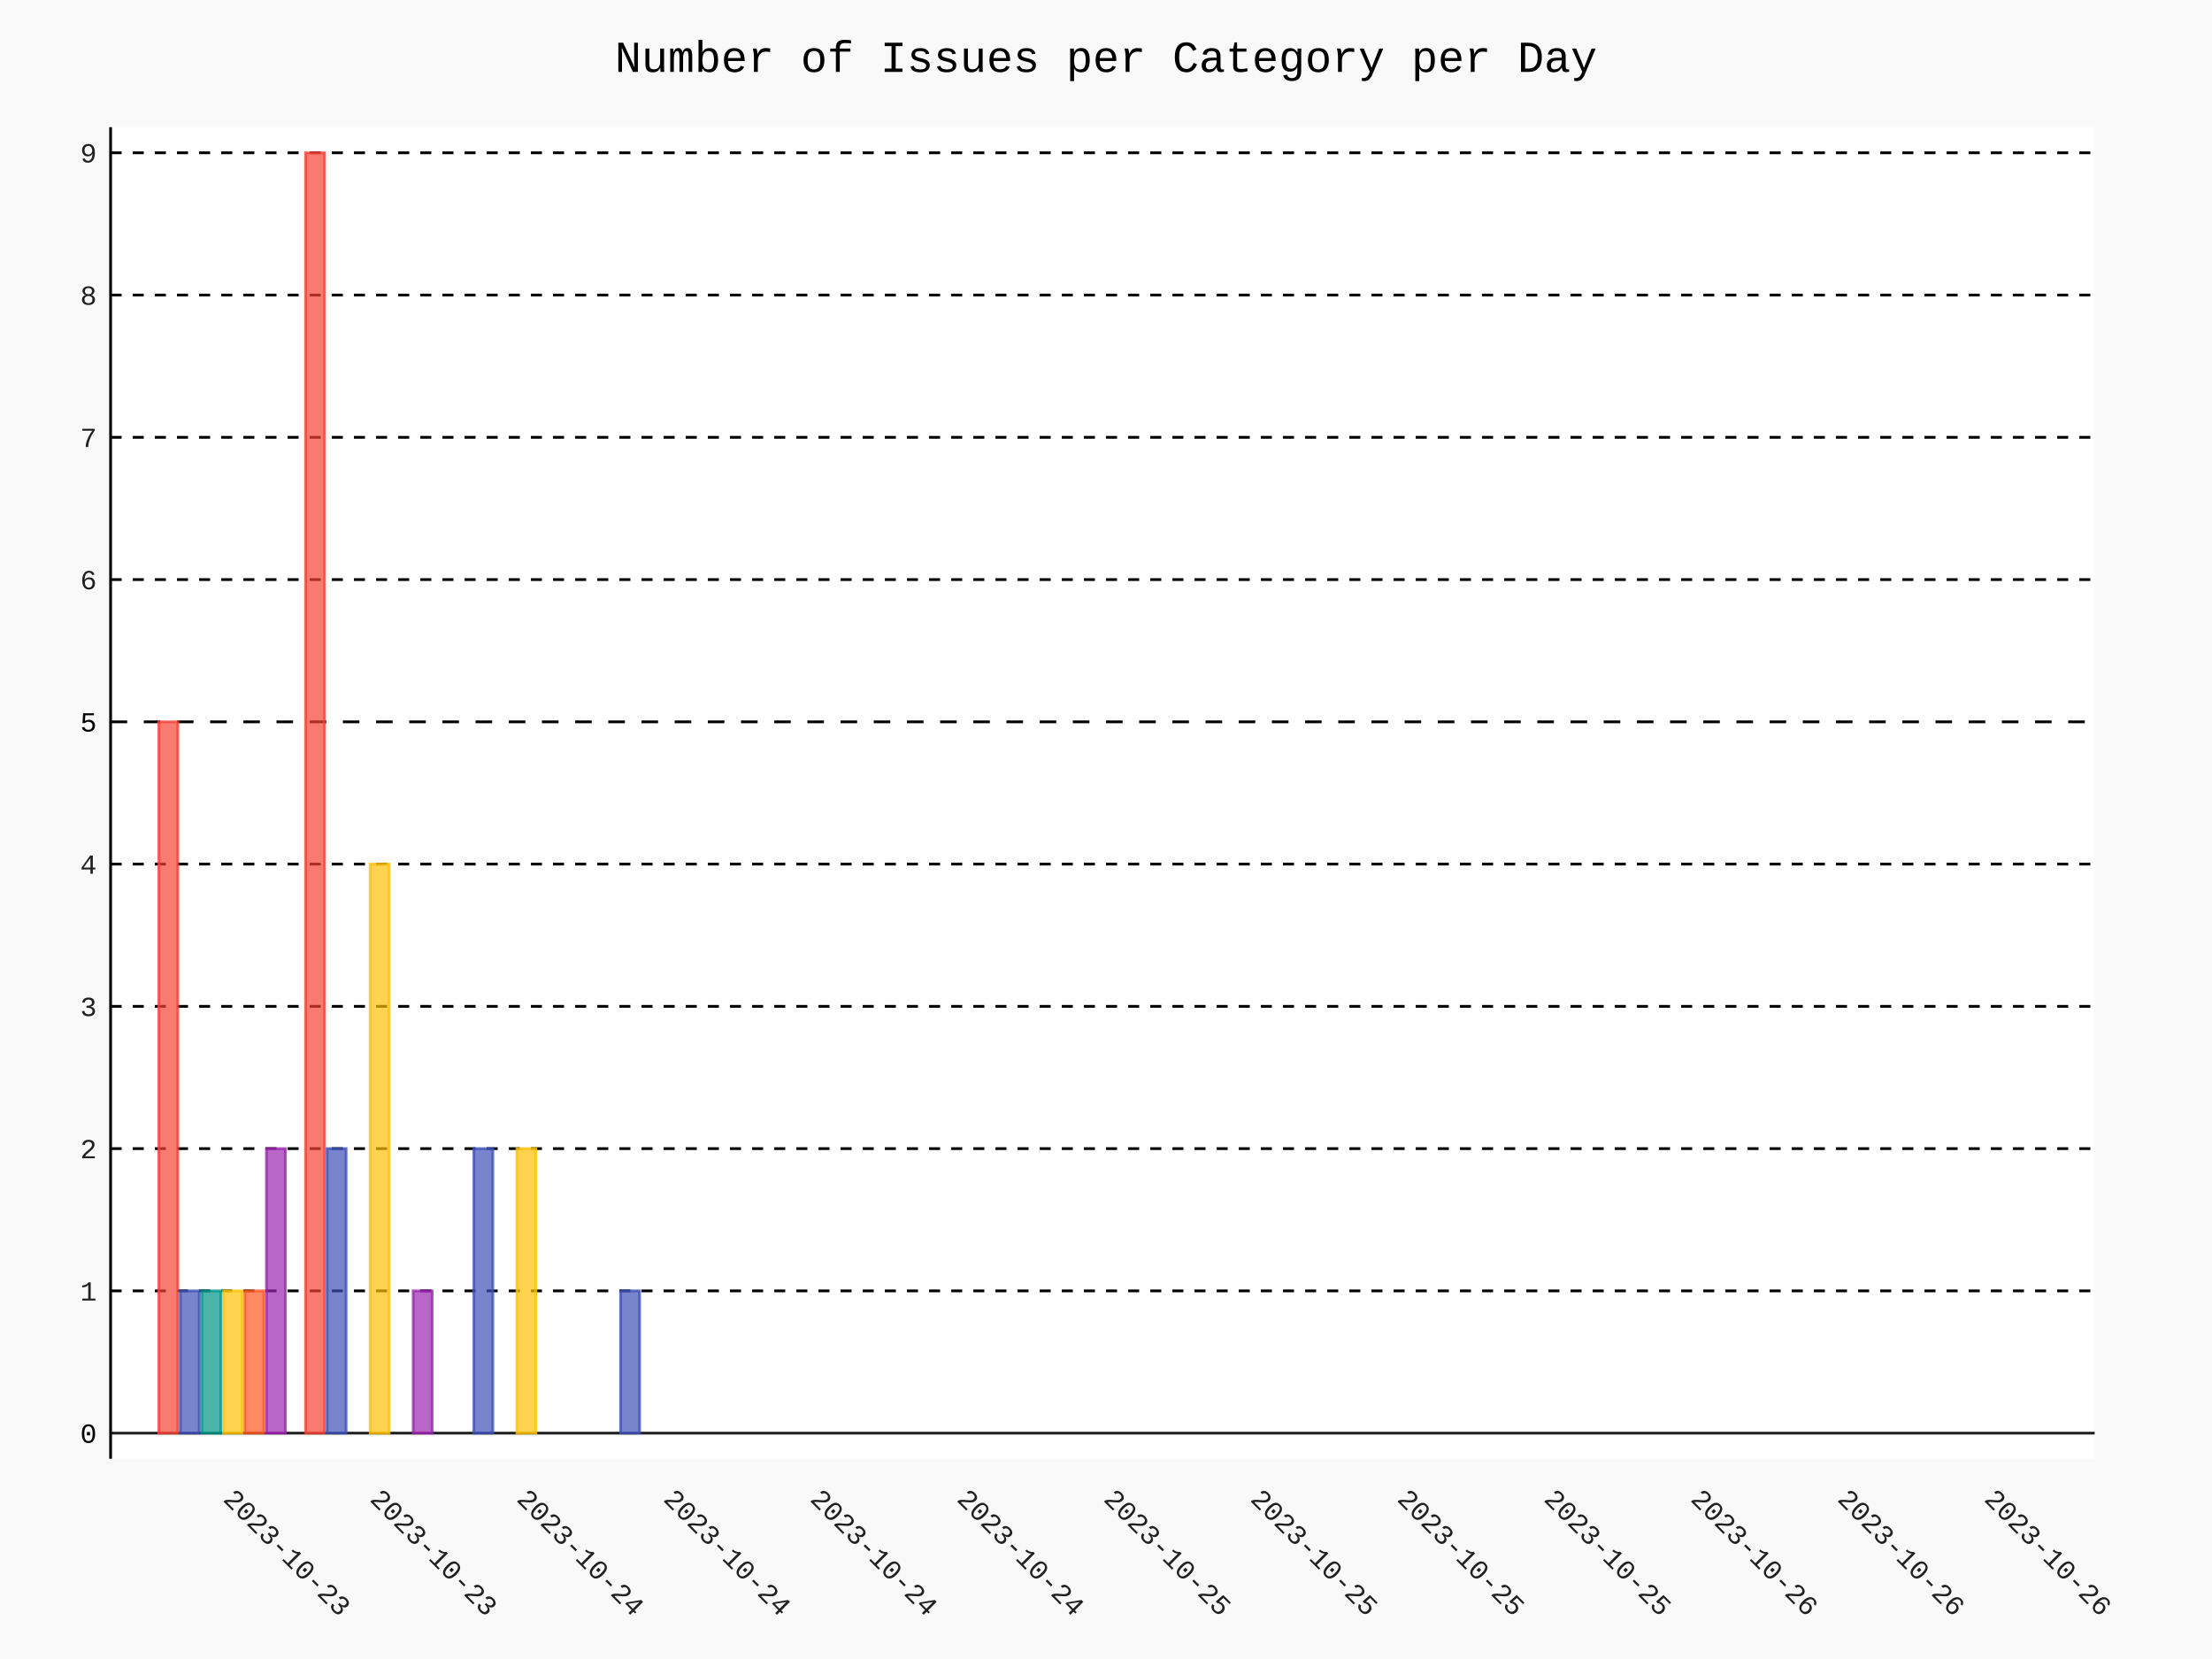
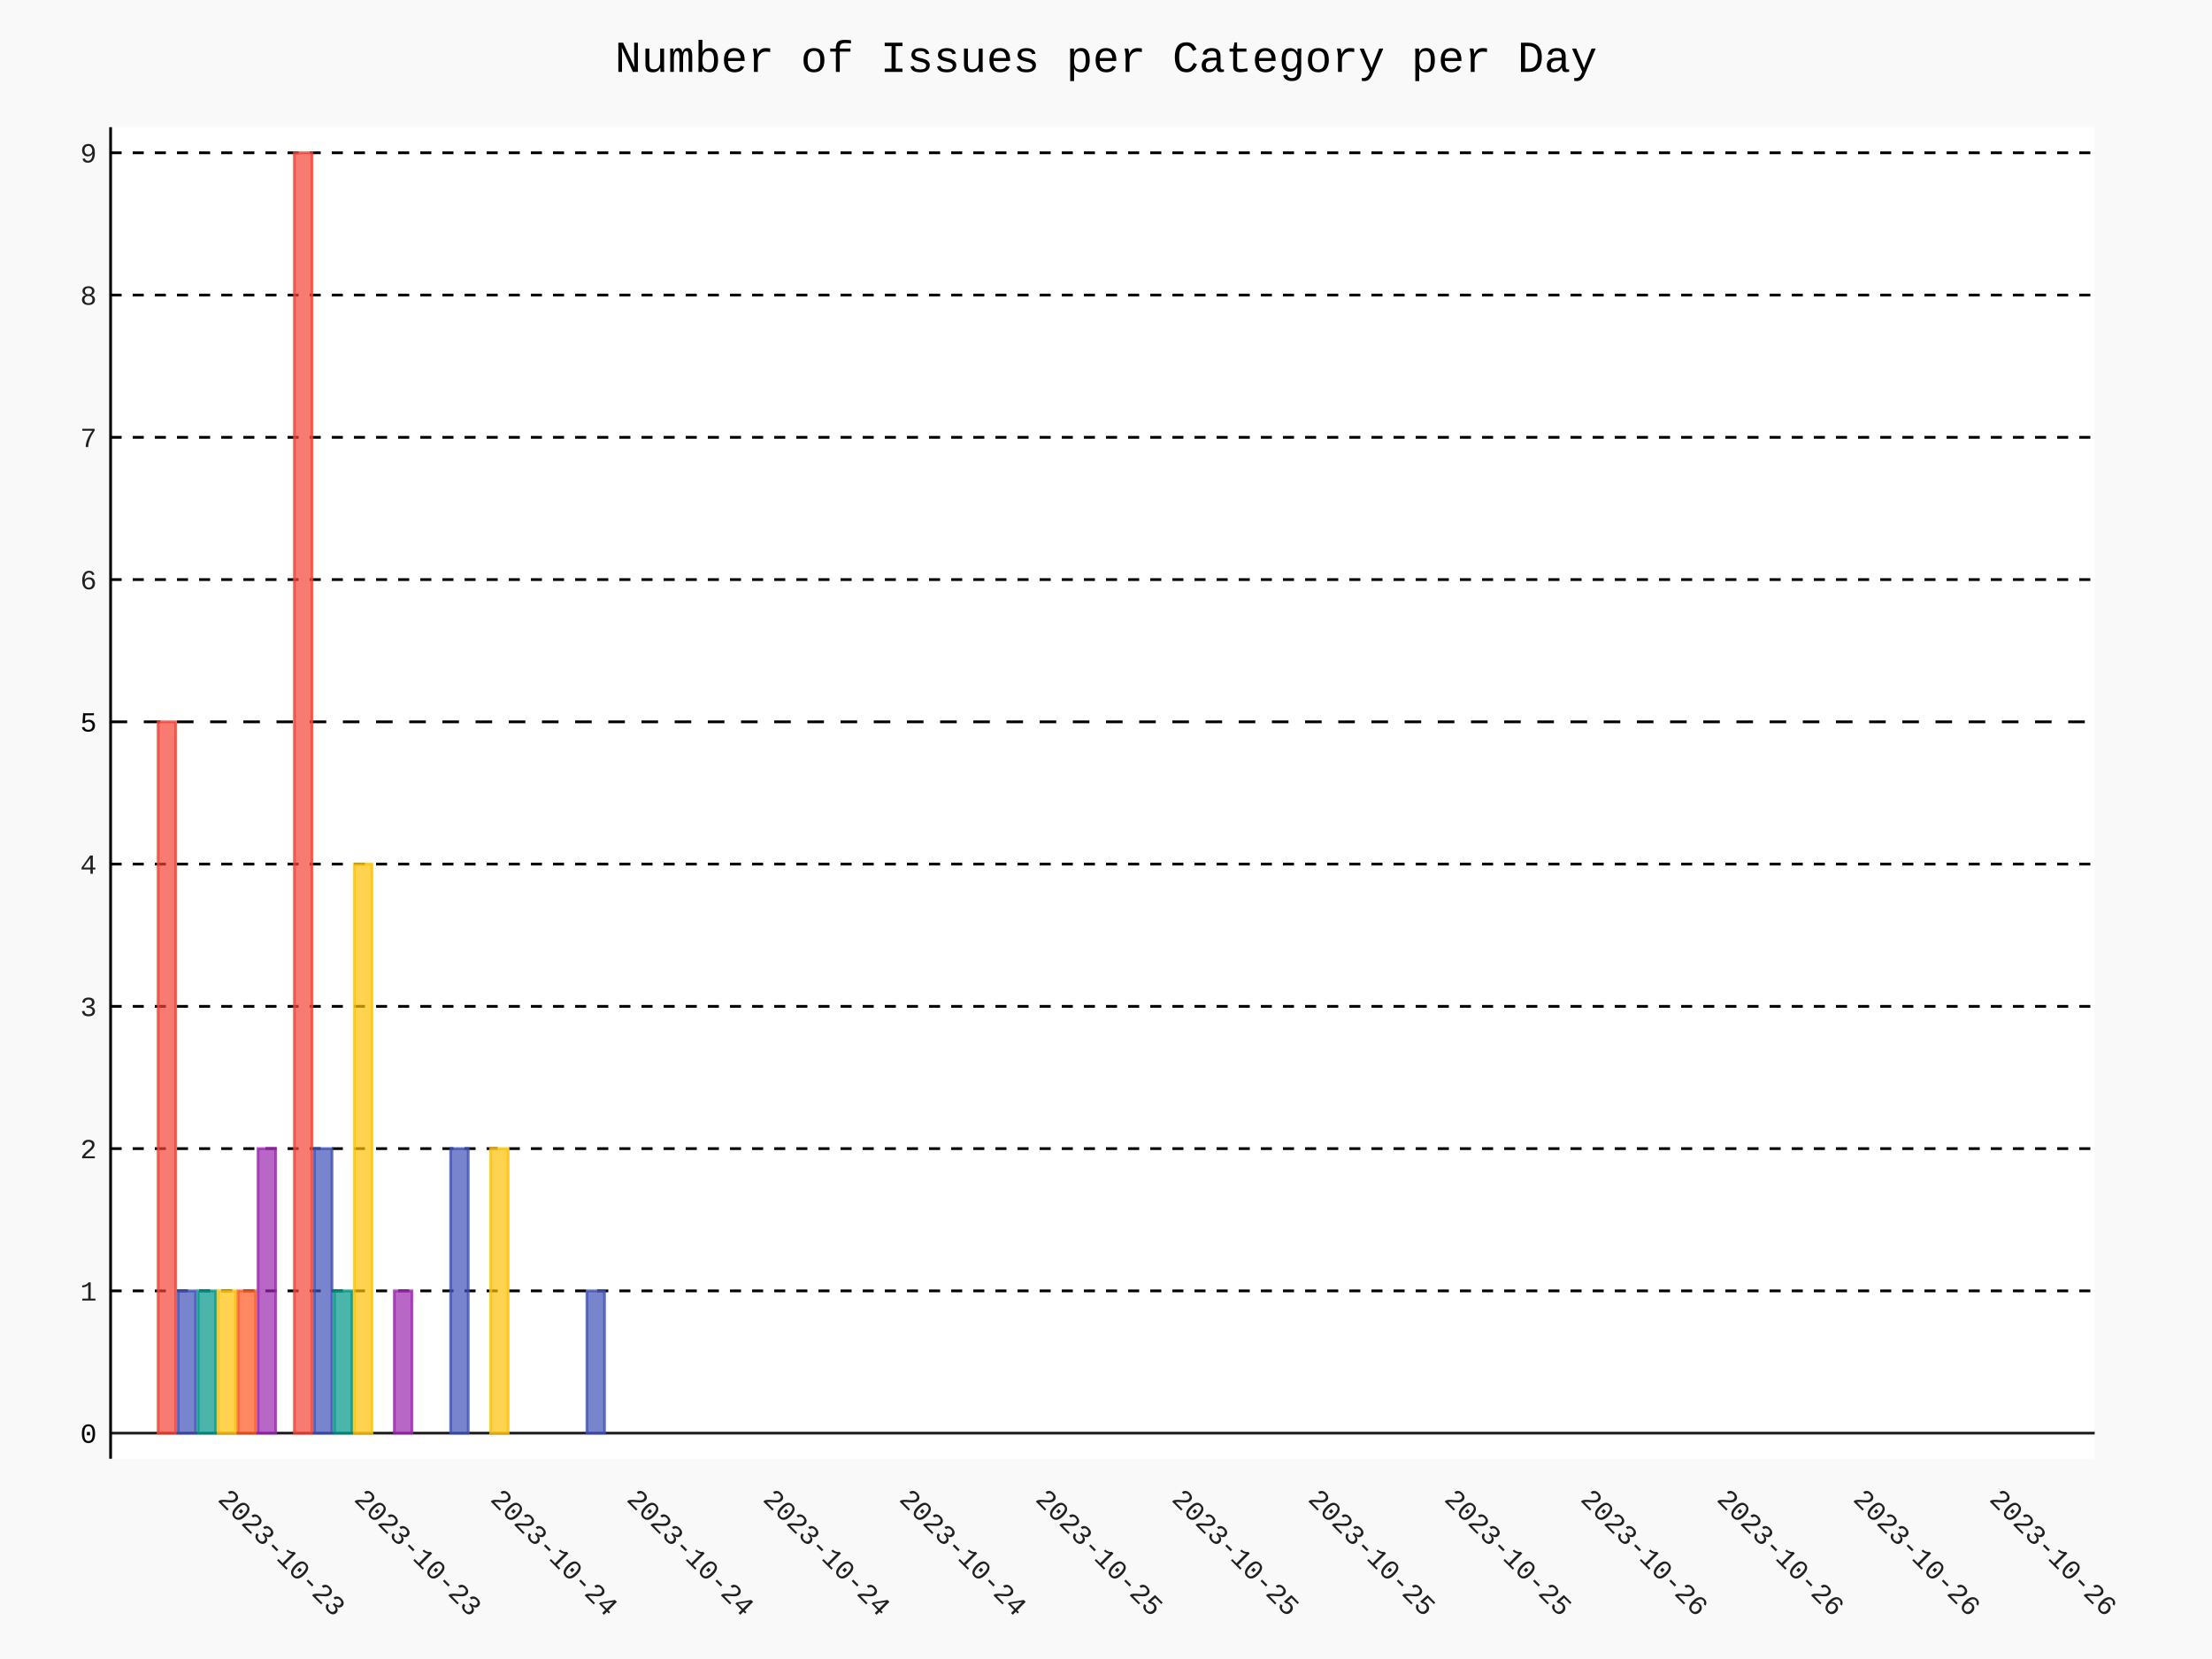
- <svg xmlns="http://www.w3.org/2000/svg" id="chart-42fa4535-0aea-44e1-b81a-7b0c153654ec" class="pygal-chart" viewBox="0 0 800 600">
+ <svg xmlns="http://www.w3.org/2000/svg" id="chart-9baf3687-77c7-41a6-8c43-51e8e1252d23" class="pygal-chart" viewBox="0 0 800 600">
  <defs>
-     <style type="text/css">#chart-42fa4535-0aea-44e1-b81a-7b0c153654ec{-webkit-user-select:none;-webkit-font-smoothing:antialiased;font-family:Consolas,"Liberation Mono",Menlo,Courier,monospace}#chart-42fa4535-0aea-44e1-b81a-7b0c153654ec .title{font-family:Consolas,"Liberation Mono",Menlo,Courier,monospace;font-size:16px}#chart-42fa4535-0aea-44e1-b81a-7b0c153654ec .legends .legend text{font-family:Consolas,"Liberation Mono",Menlo,Courier,monospace;font-size:14px}#chart-42fa4535-0aea-44e1-b81a-7b0c153654ec .axis text{font-family:Consolas,"Liberation Mono",Menlo,Courier,monospace;font-size:10px}#chart-42fa4535-0aea-44e1-b81a-7b0c153654ec .axis text.major{font-family:Consolas,"Liberation Mono",Menlo,Courier,monospace;font-size:10px}#chart-42fa4535-0aea-44e1-b81a-7b0c153654ec .text-overlay text.value{font-family:Consolas,"Liberation Mono",Menlo,Courier,monospace;font-size:16px}#chart-42fa4535-0aea-44e1-b81a-7b0c153654ec .text-overlay text.label{font-family:Consolas,"Liberation Mono",Menlo,Courier,monospace;font-size:10px}#chart-42fa4535-0aea-44e1-b81a-7b0c153654ec .tooltip{font-family:Consolas,"Liberation Mono",Menlo,Courier,monospace;font-size:14px}#chart-42fa4535-0aea-44e1-b81a-7b0c153654ec text.no_data{font-family:Consolas,"Liberation Mono",Menlo,Courier,monospace;font-size:64px}
- #chart-42fa4535-0aea-44e1-b81a-7b0c153654ec{background-color:rgba(249,249,249,1)}#chart-42fa4535-0aea-44e1-b81a-7b0c153654ec path,#chart-42fa4535-0aea-44e1-b81a-7b0c153654ec line,#chart-42fa4535-0aea-44e1-b81a-7b0c153654ec rect,#chart-42fa4535-0aea-44e1-b81a-7b0c153654ec circle{-webkit-transition:150ms;-moz-transition:150ms;transition:150ms}#chart-42fa4535-0aea-44e1-b81a-7b0c153654ec .graph &gt; .background{fill:rgba(249,249,249,1)}#chart-42fa4535-0aea-44e1-b81a-7b0c153654ec .plot &gt; .background{fill:rgba(255,255,255,1)}#chart-42fa4535-0aea-44e1-b81a-7b0c153654ec .graph{fill:rgba(0,0,0,.87)}#chart-42fa4535-0aea-44e1-b81a-7b0c153654ec text.no_data{fill:rgba(0,0,0,1)}#chart-42fa4535-0aea-44e1-b81a-7b0c153654ec .title{fill:rgba(0,0,0,1)}#chart-42fa4535-0aea-44e1-b81a-7b0c153654ec .legends .legend text{fill:rgba(0,0,0,.87)}#chart-42fa4535-0aea-44e1-b81a-7b0c153654ec .legends .legend:hover text{fill:rgba(0,0,0,1)}#chart-42fa4535-0aea-44e1-b81a-7b0c153654ec .axis .line{stroke:rgba(0,0,0,1)}#chart-42fa4535-0aea-44e1-b81a-7b0c153654ec .axis .guide.line{stroke:rgba(0,0,0,.54)}#chart-42fa4535-0aea-44e1-b81a-7b0c153654ec .axis .major.line{stroke:rgba(0,0,0,.87)}#chart-42fa4535-0aea-44e1-b81a-7b0c153654ec .axis text.major{fill:rgba(0,0,0,1)}#chart-42fa4535-0aea-44e1-b81a-7b0c153654ec .axis.y .guides:hover .guide.line,#chart-42fa4535-0aea-44e1-b81a-7b0c153654ec .line-graph .axis.x .guides:hover .guide.line,#chart-42fa4535-0aea-44e1-b81a-7b0c153654ec .stackedline-graph .axis.x .guides:hover .guide.line,#chart-42fa4535-0aea-44e1-b81a-7b0c153654ec .xy-graph .axis.x .guides:hover .guide.line{stroke:rgba(0,0,0,1)}#chart-42fa4535-0aea-44e1-b81a-7b0c153654ec .axis .guides:hover text{fill:rgba(0,0,0,1)}#chart-42fa4535-0aea-44e1-b81a-7b0c153654ec .reactive{fill-opacity:.7;stroke-opacity:.8;stroke-width:1}#chart-42fa4535-0aea-44e1-b81a-7b0c153654ec .ci{stroke:rgba(0,0,0,.87)}#chart-42fa4535-0aea-44e1-b81a-7b0c153654ec .reactive.active,#chart-42fa4535-0aea-44e1-b81a-7b0c153654ec .active .reactive{fill-opacity:.8;stroke-opacity:.9;stroke-width:4}#chart-42fa4535-0aea-44e1-b81a-7b0c153654ec .ci .reactive.active{stroke-width:1.5}#chart-42fa4535-0aea-44e1-b81a-7b0c153654ec .series text{fill:rgba(0,0,0,1)}#chart-42fa4535-0aea-44e1-b81a-7b0c153654ec .tooltip rect{fill:rgba(255,255,255,1);stroke:rgba(0,0,0,1);-webkit-transition:opacity 150ms;-moz-transition:opacity 150ms;transition:opacity 150ms}#chart-42fa4535-0aea-44e1-b81a-7b0c153654ec .tooltip .label{fill:rgba(0,0,0,.87)}#chart-42fa4535-0aea-44e1-b81a-7b0c153654ec .tooltip .label{fill:rgba(0,0,0,.87)}#chart-42fa4535-0aea-44e1-b81a-7b0c153654ec .tooltip .legend{font-size:.8em;fill:rgba(0,0,0,.54)}#chart-42fa4535-0aea-44e1-b81a-7b0c153654ec .tooltip .x_label{font-size:.6em;fill:rgba(0,0,0,1)}#chart-42fa4535-0aea-44e1-b81a-7b0c153654ec .tooltip .xlink{font-size:.5em;text-decoration:underline}#chart-42fa4535-0aea-44e1-b81a-7b0c153654ec .tooltip .value{font-size:1.5em}#chart-42fa4535-0aea-44e1-b81a-7b0c153654ec .bound{font-size:.5em}#chart-42fa4535-0aea-44e1-b81a-7b0c153654ec .max-value{font-size:.75em;fill:rgba(0,0,0,.54)}#chart-42fa4535-0aea-44e1-b81a-7b0c153654ec .map-element{fill:rgba(255,255,255,1);stroke:rgba(0,0,0,.54) !important}#chart-42fa4535-0aea-44e1-b81a-7b0c153654ec .map-element .reactive{fill-opacity:inherit;stroke-opacity:inherit}#chart-42fa4535-0aea-44e1-b81a-7b0c153654ec .color-0,#chart-42fa4535-0aea-44e1-b81a-7b0c153654ec .color-0 a:visited{stroke:#F44336;fill:#F44336}#chart-42fa4535-0aea-44e1-b81a-7b0c153654ec .color-1,#chart-42fa4535-0aea-44e1-b81a-7b0c153654ec .color-1 a:visited{stroke:#3F51B5;fill:#3F51B5}#chart-42fa4535-0aea-44e1-b81a-7b0c153654ec .color-2,#chart-42fa4535-0aea-44e1-b81a-7b0c153654ec .color-2 a:visited{stroke:#009688;fill:#009688}#chart-42fa4535-0aea-44e1-b81a-7b0c153654ec .color-3,#chart-42fa4535-0aea-44e1-b81a-7b0c153654ec .color-3 a:visited{stroke:#FFC107;fill:#FFC107}#chart-42fa4535-0aea-44e1-b81a-7b0c153654ec .color-4,#chart-42fa4535-0aea-44e1-b81a-7b0c153654ec .color-4 a:visited{stroke:#FF5722;fill:#FF5722}#chart-42fa4535-0aea-44e1-b81a-7b0c153654ec .color-5,#chart-42fa4535-0aea-44e1-b81a-7b0c153654ec .color-5 a:visited{stroke:#9C27B0;fill:#9C27B0}#chart-42fa4535-0aea-44e1-b81a-7b0c153654ec .text-overlay .color-0 text{fill:black}#chart-42fa4535-0aea-44e1-b81a-7b0c153654ec .text-overlay .color-1 text{fill:black}#chart-42fa4535-0aea-44e1-b81a-7b0c153654ec .text-overlay .color-2 text{fill:black}#chart-42fa4535-0aea-44e1-b81a-7b0c153654ec .text-overlay .color-3 text{fill:black}#chart-42fa4535-0aea-44e1-b81a-7b0c153654ec .text-overlay .color-4 text{fill:black}#chart-42fa4535-0aea-44e1-b81a-7b0c153654ec .text-overlay .color-5 text{fill:black}
- #chart-42fa4535-0aea-44e1-b81a-7b0c153654ec text.no_data{text-anchor:middle}#chart-42fa4535-0aea-44e1-b81a-7b0c153654ec .guide.line{fill:none}#chart-42fa4535-0aea-44e1-b81a-7b0c153654ec .centered{text-anchor:middle}#chart-42fa4535-0aea-44e1-b81a-7b0c153654ec .title{text-anchor:middle}#chart-42fa4535-0aea-44e1-b81a-7b0c153654ec .legends .legend text{fill-opacity:1}#chart-42fa4535-0aea-44e1-b81a-7b0c153654ec .axis.x text{text-anchor:middle}#chart-42fa4535-0aea-44e1-b81a-7b0c153654ec .axis.x:not(.web) text[transform]{text-anchor:start}#chart-42fa4535-0aea-44e1-b81a-7b0c153654ec .axis.x:not(.web) text[transform].backwards{text-anchor:end}#chart-42fa4535-0aea-44e1-b81a-7b0c153654ec .axis.y text{text-anchor:end}#chart-42fa4535-0aea-44e1-b81a-7b0c153654ec .axis.y text[transform].backwards{text-anchor:start}#chart-42fa4535-0aea-44e1-b81a-7b0c153654ec .axis.y2 text{text-anchor:start}#chart-42fa4535-0aea-44e1-b81a-7b0c153654ec .axis.y2 text[transform].backwards{text-anchor:end}#chart-42fa4535-0aea-44e1-b81a-7b0c153654ec .axis .guide.line{stroke-dasharray:4,4;stroke:black}#chart-42fa4535-0aea-44e1-b81a-7b0c153654ec .axis .major.guide.line{stroke-dasharray:6,6;stroke:black}#chart-42fa4535-0aea-44e1-b81a-7b0c153654ec .horizontal .axis.y .guide.line,#chart-42fa4535-0aea-44e1-b81a-7b0c153654ec .horizontal .axis.y2 .guide.line,#chart-42fa4535-0aea-44e1-b81a-7b0c153654ec .vertical .axis.x .guide.line{opacity:0}#chart-42fa4535-0aea-44e1-b81a-7b0c153654ec .horizontal .axis.always_show .guide.line,#chart-42fa4535-0aea-44e1-b81a-7b0c153654ec .vertical .axis.always_show .guide.line{opacity:1 !important}#chart-42fa4535-0aea-44e1-b81a-7b0c153654ec .axis.y .guides:hover .guide.line,#chart-42fa4535-0aea-44e1-b81a-7b0c153654ec .axis.y2 .guides:hover .guide.line,#chart-42fa4535-0aea-44e1-b81a-7b0c153654ec .axis.x .guides:hover .guide.line{opacity:1}#chart-42fa4535-0aea-44e1-b81a-7b0c153654ec .axis .guides:hover text{opacity:1}#chart-42fa4535-0aea-44e1-b81a-7b0c153654ec .nofill{fill:none}#chart-42fa4535-0aea-44e1-b81a-7b0c153654ec .subtle-fill{fill-opacity:.2}#chart-42fa4535-0aea-44e1-b81a-7b0c153654ec .dot{stroke-width:1px;fill-opacity:1;stroke-opacity:1}#chart-42fa4535-0aea-44e1-b81a-7b0c153654ec .dot.active{stroke-width:5px}#chart-42fa4535-0aea-44e1-b81a-7b0c153654ec .dot.negative{fill:transparent}#chart-42fa4535-0aea-44e1-b81a-7b0c153654ec text,#chart-42fa4535-0aea-44e1-b81a-7b0c153654ec tspan{stroke:none !important}#chart-42fa4535-0aea-44e1-b81a-7b0c153654ec .series text.active{opacity:1}#chart-42fa4535-0aea-44e1-b81a-7b0c153654ec .tooltip rect{fill-opacity:.95;stroke-width:.5}#chart-42fa4535-0aea-44e1-b81a-7b0c153654ec .tooltip text{fill-opacity:1}#chart-42fa4535-0aea-44e1-b81a-7b0c153654ec .showable{visibility:hidden}#chart-42fa4535-0aea-44e1-b81a-7b0c153654ec .showable.shown{visibility:visible}#chart-42fa4535-0aea-44e1-b81a-7b0c153654ec .gauge-background{fill:rgba(229,229,229,1);stroke:none}#chart-42fa4535-0aea-44e1-b81a-7b0c153654ec .bg-lines{stroke:rgba(249,249,249,1);stroke-width:2px}</style>
+     <style type="text/css">#chart-9baf3687-77c7-41a6-8c43-51e8e1252d23{-webkit-user-select:none;-webkit-font-smoothing:antialiased;font-family:Consolas,"Liberation Mono",Menlo,Courier,monospace}#chart-9baf3687-77c7-41a6-8c43-51e8e1252d23 .title{font-family:Consolas,"Liberation Mono",Menlo,Courier,monospace;font-size:16px}#chart-9baf3687-77c7-41a6-8c43-51e8e1252d23 .legends .legend text{font-family:Consolas,"Liberation Mono",Menlo,Courier,monospace;font-size:14px}#chart-9baf3687-77c7-41a6-8c43-51e8e1252d23 .axis text{font-family:Consolas,"Liberation Mono",Menlo,Courier,monospace;font-size:10px}#chart-9baf3687-77c7-41a6-8c43-51e8e1252d23 .axis text.major{font-family:Consolas,"Liberation Mono",Menlo,Courier,monospace;font-size:10px}#chart-9baf3687-77c7-41a6-8c43-51e8e1252d23 .text-overlay text.value{font-family:Consolas,"Liberation Mono",Menlo,Courier,monospace;font-size:16px}#chart-9baf3687-77c7-41a6-8c43-51e8e1252d23 .text-overlay text.label{font-family:Consolas,"Liberation Mono",Menlo,Courier,monospace;font-size:10px}#chart-9baf3687-77c7-41a6-8c43-51e8e1252d23 .tooltip{font-family:Consolas,"Liberation Mono",Menlo,Courier,monospace;font-size:14px}#chart-9baf3687-77c7-41a6-8c43-51e8e1252d23 text.no_data{font-family:Consolas,"Liberation Mono",Menlo,Courier,monospace;font-size:64px}
+ #chart-9baf3687-77c7-41a6-8c43-51e8e1252d23{background-color:rgba(249,249,249,1)}#chart-9baf3687-77c7-41a6-8c43-51e8e1252d23 path,#chart-9baf3687-77c7-41a6-8c43-51e8e1252d23 line,#chart-9baf3687-77c7-41a6-8c43-51e8e1252d23 rect,#chart-9baf3687-77c7-41a6-8c43-51e8e1252d23 circle{-webkit-transition:150ms;-moz-transition:150ms;transition:150ms}#chart-9baf3687-77c7-41a6-8c43-51e8e1252d23 .graph &gt; .background{fill:rgba(249,249,249,1)}#chart-9baf3687-77c7-41a6-8c43-51e8e1252d23 .plot &gt; .background{fill:rgba(255,255,255,1)}#chart-9baf3687-77c7-41a6-8c43-51e8e1252d23 .graph{fill:rgba(0,0,0,.87)}#chart-9baf3687-77c7-41a6-8c43-51e8e1252d23 text.no_data{fill:rgba(0,0,0,1)}#chart-9baf3687-77c7-41a6-8c43-51e8e1252d23 .title{fill:rgba(0,0,0,1)}#chart-9baf3687-77c7-41a6-8c43-51e8e1252d23 .legends .legend text{fill:rgba(0,0,0,.87)}#chart-9baf3687-77c7-41a6-8c43-51e8e1252d23 .legends .legend:hover text{fill:rgba(0,0,0,1)}#chart-9baf3687-77c7-41a6-8c43-51e8e1252d23 .axis .line{stroke:rgba(0,0,0,1)}#chart-9baf3687-77c7-41a6-8c43-51e8e1252d23 .axis .guide.line{stroke:rgba(0,0,0,.54)}#chart-9baf3687-77c7-41a6-8c43-51e8e1252d23 .axis .major.line{stroke:rgba(0,0,0,.87)}#chart-9baf3687-77c7-41a6-8c43-51e8e1252d23 .axis text.major{fill:rgba(0,0,0,1)}#chart-9baf3687-77c7-41a6-8c43-51e8e1252d23 .axis.y .guides:hover .guide.line,#chart-9baf3687-77c7-41a6-8c43-51e8e1252d23 .line-graph .axis.x .guides:hover .guide.line,#chart-9baf3687-77c7-41a6-8c43-51e8e1252d23 .stackedline-graph .axis.x .guides:hover .guide.line,#chart-9baf3687-77c7-41a6-8c43-51e8e1252d23 .xy-graph .axis.x .guides:hover .guide.line{stroke:rgba(0,0,0,1)}#chart-9baf3687-77c7-41a6-8c43-51e8e1252d23 .axis .guides:hover text{fill:rgba(0,0,0,1)}#chart-9baf3687-77c7-41a6-8c43-51e8e1252d23 .reactive{fill-opacity:.7;stroke-opacity:.8;stroke-width:1}#chart-9baf3687-77c7-41a6-8c43-51e8e1252d23 .ci{stroke:rgba(0,0,0,.87)}#chart-9baf3687-77c7-41a6-8c43-51e8e1252d23 .reactive.active,#chart-9baf3687-77c7-41a6-8c43-51e8e1252d23 .active .reactive{fill-opacity:.8;stroke-opacity:.9;stroke-width:4}#chart-9baf3687-77c7-41a6-8c43-51e8e1252d23 .ci .reactive.active{stroke-width:1.5}#chart-9baf3687-77c7-41a6-8c43-51e8e1252d23 .series text{fill:rgba(0,0,0,1)}#chart-9baf3687-77c7-41a6-8c43-51e8e1252d23 .tooltip rect{fill:rgba(255,255,255,1);stroke:rgba(0,0,0,1);-webkit-transition:opacity 150ms;-moz-transition:opacity 150ms;transition:opacity 150ms}#chart-9baf3687-77c7-41a6-8c43-51e8e1252d23 .tooltip .label{fill:rgba(0,0,0,.87)}#chart-9baf3687-77c7-41a6-8c43-51e8e1252d23 .tooltip .label{fill:rgba(0,0,0,.87)}#chart-9baf3687-77c7-41a6-8c43-51e8e1252d23 .tooltip .legend{font-size:.8em;fill:rgba(0,0,0,.54)}#chart-9baf3687-77c7-41a6-8c43-51e8e1252d23 .tooltip .x_label{font-size:.6em;fill:rgba(0,0,0,1)}#chart-9baf3687-77c7-41a6-8c43-51e8e1252d23 .tooltip .xlink{font-size:.5em;text-decoration:underline}#chart-9baf3687-77c7-41a6-8c43-51e8e1252d23 .tooltip .value{font-size:1.5em}#chart-9baf3687-77c7-41a6-8c43-51e8e1252d23 .bound{font-size:.5em}#chart-9baf3687-77c7-41a6-8c43-51e8e1252d23 .max-value{font-size:.75em;fill:rgba(0,0,0,.54)}#chart-9baf3687-77c7-41a6-8c43-51e8e1252d23 .map-element{fill:rgba(255,255,255,1);stroke:rgba(0,0,0,.54) !important}#chart-9baf3687-77c7-41a6-8c43-51e8e1252d23 .map-element .reactive{fill-opacity:inherit;stroke-opacity:inherit}#chart-9baf3687-77c7-41a6-8c43-51e8e1252d23 .color-0,#chart-9baf3687-77c7-41a6-8c43-51e8e1252d23 .color-0 a:visited{stroke:#F44336;fill:#F44336}#chart-9baf3687-77c7-41a6-8c43-51e8e1252d23 .color-1,#chart-9baf3687-77c7-41a6-8c43-51e8e1252d23 .color-1 a:visited{stroke:#3F51B5;fill:#3F51B5}#chart-9baf3687-77c7-41a6-8c43-51e8e1252d23 .color-2,#chart-9baf3687-77c7-41a6-8c43-51e8e1252d23 .color-2 a:visited{stroke:#009688;fill:#009688}#chart-9baf3687-77c7-41a6-8c43-51e8e1252d23 .color-3,#chart-9baf3687-77c7-41a6-8c43-51e8e1252d23 .color-3 a:visited{stroke:#FFC107;fill:#FFC107}#chart-9baf3687-77c7-41a6-8c43-51e8e1252d23 .color-4,#chart-9baf3687-77c7-41a6-8c43-51e8e1252d23 .color-4 a:visited{stroke:#FF5722;fill:#FF5722}#chart-9baf3687-77c7-41a6-8c43-51e8e1252d23 .color-5,#chart-9baf3687-77c7-41a6-8c43-51e8e1252d23 .color-5 a:visited{stroke:#9C27B0;fill:#9C27B0}#chart-9baf3687-77c7-41a6-8c43-51e8e1252d23 .text-overlay .color-0 text{fill:black}#chart-9baf3687-77c7-41a6-8c43-51e8e1252d23 .text-overlay .color-1 text{fill:black}#chart-9baf3687-77c7-41a6-8c43-51e8e1252d23 .text-overlay .color-2 text{fill:black}#chart-9baf3687-77c7-41a6-8c43-51e8e1252d23 .text-overlay .color-3 text{fill:black}#chart-9baf3687-77c7-41a6-8c43-51e8e1252d23 .text-overlay .color-4 text{fill:black}#chart-9baf3687-77c7-41a6-8c43-51e8e1252d23 .text-overlay .color-5 text{fill:black}
+ #chart-9baf3687-77c7-41a6-8c43-51e8e1252d23 text.no_data{text-anchor:middle}#chart-9baf3687-77c7-41a6-8c43-51e8e1252d23 .guide.line{fill:none}#chart-9baf3687-77c7-41a6-8c43-51e8e1252d23 .centered{text-anchor:middle}#chart-9baf3687-77c7-41a6-8c43-51e8e1252d23 .title{text-anchor:middle}#chart-9baf3687-77c7-41a6-8c43-51e8e1252d23 .legends .legend text{fill-opacity:1}#chart-9baf3687-77c7-41a6-8c43-51e8e1252d23 .axis.x text{text-anchor:middle}#chart-9baf3687-77c7-41a6-8c43-51e8e1252d23 .axis.x:not(.web) text[transform]{text-anchor:start}#chart-9baf3687-77c7-41a6-8c43-51e8e1252d23 .axis.x:not(.web) text[transform].backwards{text-anchor:end}#chart-9baf3687-77c7-41a6-8c43-51e8e1252d23 .axis.y text{text-anchor:end}#chart-9baf3687-77c7-41a6-8c43-51e8e1252d23 .axis.y text[transform].backwards{text-anchor:start}#chart-9baf3687-77c7-41a6-8c43-51e8e1252d23 .axis.y2 text{text-anchor:start}#chart-9baf3687-77c7-41a6-8c43-51e8e1252d23 .axis.y2 text[transform].backwards{text-anchor:end}#chart-9baf3687-77c7-41a6-8c43-51e8e1252d23 .axis .guide.line{stroke-dasharray:4,4;stroke:black}#chart-9baf3687-77c7-41a6-8c43-51e8e1252d23 .axis .major.guide.line{stroke-dasharray:6,6;stroke:black}#chart-9baf3687-77c7-41a6-8c43-51e8e1252d23 .horizontal .axis.y .guide.line,#chart-9baf3687-77c7-41a6-8c43-51e8e1252d23 .horizontal .axis.y2 .guide.line,#chart-9baf3687-77c7-41a6-8c43-51e8e1252d23 .vertical .axis.x .guide.line{opacity:0}#chart-9baf3687-77c7-41a6-8c43-51e8e1252d23 .horizontal .axis.always_show .guide.line,#chart-9baf3687-77c7-41a6-8c43-51e8e1252d23 .vertical .axis.always_show .guide.line{opacity:1 !important}#chart-9baf3687-77c7-41a6-8c43-51e8e1252d23 .axis.y .guides:hover .guide.line,#chart-9baf3687-77c7-41a6-8c43-51e8e1252d23 .axis.y2 .guides:hover .guide.line,#chart-9baf3687-77c7-41a6-8c43-51e8e1252d23 .axis.x .guides:hover .guide.line{opacity:1}#chart-9baf3687-77c7-41a6-8c43-51e8e1252d23 .axis .guides:hover text{opacity:1}#chart-9baf3687-77c7-41a6-8c43-51e8e1252d23 .nofill{fill:none}#chart-9baf3687-77c7-41a6-8c43-51e8e1252d23 .subtle-fill{fill-opacity:.2}#chart-9baf3687-77c7-41a6-8c43-51e8e1252d23 .dot{stroke-width:1px;fill-opacity:1;stroke-opacity:1}#chart-9baf3687-77c7-41a6-8c43-51e8e1252d23 .dot.active{stroke-width:5px}#chart-9baf3687-77c7-41a6-8c43-51e8e1252d23 .dot.negative{fill:transparent}#chart-9baf3687-77c7-41a6-8c43-51e8e1252d23 text,#chart-9baf3687-77c7-41a6-8c43-51e8e1252d23 tspan{stroke:none !important}#chart-9baf3687-77c7-41a6-8c43-51e8e1252d23 .series text.active{opacity:1}#chart-9baf3687-77c7-41a6-8c43-51e8e1252d23 .tooltip rect{fill-opacity:.95;stroke-width:.5}#chart-9baf3687-77c7-41a6-8c43-51e8e1252d23 .tooltip text{fill-opacity:1}#chart-9baf3687-77c7-41a6-8c43-51e8e1252d23 .showable{visibility:hidden}#chart-9baf3687-77c7-41a6-8c43-51e8e1252d23 .showable.shown{visibility:visible}#chart-9baf3687-77c7-41a6-8c43-51e8e1252d23 .gauge-background{fill:rgba(229,229,229,1);stroke:none}#chart-9baf3687-77c7-41a6-8c43-51e8e1252d23 .bg-lines{stroke:rgba(249,249,249,1);stroke-width:2px}</style>
  </defs>
  <g class="graph bar-graph vertical">
    <rect x="0" y="0" width="800" height="600" class="background" />
    <g transform="translate(40, 46)" class="plot">
      <rect x="0" y="0" width="717.574" height="481.574" class="background" />
      <g class="axis y always_show">
        <g class="guides">
          <path d="M0 472.313 h717.574" class="axis major line" />
          <text x="-5" y="475.813" class="major">0</text>
        </g>
        <g class="guides">
          <path d="M0 420.862 h717.574" class="guide line" />
          <text x="-5" y="424.362" class="">1</text>
        </g>
        <g class="guides">
          <path d="M0 369.412 h717.574" class="guide line" />
          <text x="-5" y="372.912" class="">2</text>
        </g>
        <g class="guides">
          <path d="M0 317.962 h717.574" class="guide line" />
          <text x="-5" y="321.462" class="">3</text>
        </g>
        <g class="guides">
          <path d="M0 266.512 h717.574" class="guide line" />
          <text x="-5" y="270.012" class="">4</text>
        </g>
        <g class="guides">
          <path d="M0 215.062 h717.574" class="major guide line" />
          <text x="-5" y="218.562" class="major">5</text>
        </g>
        <g class="guides">
          <path d="M0 163.612 h717.574" class="guide line" />
          <text x="-5" y="167.112" class="">6</text>
        </g>
        <g class="guides">
          <path d="M0 112.161 h717.574" class="guide line" />
          <text x="-5" y="115.661" class="">7</text>
        </g>
        <g class="guides">
          <path d="M0 60.711 h717.574" class="guide line" />
          <text x="-5" y="64.211" class="">8</text>
        </g>
        <g class="guides">
          <path d="M0 9.261 h717.574" class="guide line" />
          <text x="-5" y="12.761" class="">9</text>
        </g>
      </g>
      <g class="axis x">
        <path d="M0 0 v481.574" class="line" />
        <g class="guides">
-           <path d="M40.337 0 v481.574" class="guide line" />
-           <text x="40.337" y="496.574" class="" transform="rotate(45 40.33698 496.5736)">2023-10-23</text>
-         </g>
-         <g class="guides">
-           <path d="M93.412 0 v481.574" class="guide line" />
-           <text x="93.412" y="496.574" class="" transform="rotate(45 93.41195 496.5736)">2023-10-23</text>
-         </g>
-         <g class="guides">
-           <path d="M146.487 0 v481.574" class="guide line" />
-           <text x="146.487" y="496.574" class="" transform="rotate(45 146.4869 496.5736)">2023-10-24</text>
-         </g>
-         <g class="guides">
-           <path d="M199.562 0 v481.574" class="guide line" />
-           <text x="199.562" y="496.574" class="" transform="rotate(45 199.5619 496.5736)">2023-10-24</text>
-         </g>
-         <g class="guides">
-           <path d="M252.637 0 v481.574" class="guide line" />
-           <text x="252.637" y="496.574" class="" transform="rotate(45 252.6369 496.5736)">2023-10-24</text>
-         </g>
-         <g class="guides">
-           <path d="M305.712 0 v481.574" class="guide line" />
-           <text x="305.712" y="496.574" class="" transform="rotate(45 305.7118 496.5736)">2023-10-24</text>
-         </g>
-         <g class="guides">
-           <path d="M358.787 0 v481.574" class="guide line" />
-           <text x="358.787" y="496.574" class="" transform="rotate(45 358.7868 496.5736)">2023-10-25</text>
-         </g>
-         <g class="guides">
-           <path d="M411.862 0 v481.574" class="guide line" />
-           <text x="411.862" y="496.574" class="" transform="rotate(45 411.8618 496.5736)">2023-10-25</text>
-         </g>
-         <g class="guides">
-           <path d="M464.937 0 v481.574" class="guide line" />
-           <text x="464.937" y="496.574" class="" transform="rotate(45 464.9367 496.5736)">2023-10-25</text>
-         </g>
-         <g class="guides">
-           <path d="M518.012 0 v481.574" class="guide line" />
-           <text x="518.012" y="496.574" class="" transform="rotate(45 518.0117 496.5736)">2023-10-25</text>
-         </g>
-         <g class="guides">
-           <path d="M571.087 0 v481.574" class="guide line" />
-           <text x="571.087" y="496.574" class="" transform="rotate(45 571.0867 496.5736)">2023-10-26</text>
-         </g>
-         <g class="guides">
-           <path d="M624.162 0 v481.574" class="guide line" />
-           <text x="624.162" y="496.574" class="" transform="rotate(45 624.1616 496.5736)">2023-10-26</text>
-         </g>
-         <g class="guides">
-           <path d="M677.237 0 v481.574" class="guide line" />
-           <text x="677.237" y="496.574" class="" transform="rotate(45 677.2366 496.5736)">2023-10-26</text>
+           <path d="M38.441 0 v481.574" class="guide line" />
+           <text x="38.441" y="496.574" class="" transform="rotate(45 38.44144 496.5736)">2023-10-23</text>
+         </g>
+         <g class="guides">
+           <path d="M87.725 0 v481.574" class="guide line" />
+           <text x="87.725" y="496.574" class="" transform="rotate(45 87.72534 496.5736)">2023-10-23</text>
+         </g>
+         <g class="guides">
+           <path d="M137.009 0 v481.574" class="guide line" />
+           <text x="137.009" y="496.574" class="" transform="rotate(45 137.0092 496.5736)">2023-10-24</text>
+         </g>
+         <g class="guides">
+           <path d="M186.293 0 v481.574" class="guide line" />
+           <text x="186.293" y="496.574" class="" transform="rotate(45 186.2931 496.5736)">2023-10-24</text>
+         </g>
+         <g class="guides">
+           <path d="M235.577 0 v481.574" class="guide line" />
+           <text x="235.577" y="496.574" class="" transform="rotate(45 235.577 496.5736)">2023-10-24</text>
+         </g>
+         <g class="guides">
+           <path d="M284.861 0 v481.574" class="guide line" />
+           <text x="284.861" y="496.574" class="" transform="rotate(45 284.8609 496.5736)">2023-10-24</text>
+         </g>
+         <g class="guides">
+           <path d="M334.145 0 v481.574" class="guide line" />
+           <text x="334.145" y="496.574" class="" transform="rotate(45 334.1448 496.5736)">2023-10-25</text>
+         </g>
+         <g class="guides">
+           <path d="M383.429 0 v481.574" class="guide line" />
+           <text x="383.429" y="496.574" class="" transform="rotate(45 383.4287 496.5736)">2023-10-25</text>
+         </g>
+         <g class="guides">
+           <path d="M432.713 0 v481.574" class="guide line" />
+           <text x="432.713" y="496.574" class="" transform="rotate(45 432.7126 496.5736)">2023-10-25</text>
+         </g>
+         <g class="guides">
+           <path d="M481.997 0 v481.574" class="guide line" />
+           <text x="481.997" y="496.574" class="" transform="rotate(45 481.9965 496.5736)">2023-10-25</text>
+         </g>
+         <g class="guides">
+           <path d="M531.28 0 v481.574" class="guide line" />
+           <text x="531.28" y="496.574" class="" transform="rotate(45 531.2804 496.5736)">2023-10-26</text>
+         </g>
+         <g class="guides">
+           <path d="M580.564 0 v481.574" class="guide line" />
+           <text x="580.564" y="496.574" class="" transform="rotate(45 580.5643 496.5736)">2023-10-26</text>
+         </g>
+         <g class="guides">
+           <path d="M629.848 0 v481.574" class="guide line" />
+           <text x="629.848" y="496.574" class="" transform="rotate(45 629.8483 496.5736)">2023-10-26</text>
+         </g>
+         <g class="guides">
+           <path d="M679.132 0 v481.574" class="guide line" />
+           <text x="679.132" y="496.574" class="" transform="rotate(45 679.1322 496.5736)">2023-10-26</text>
        </g>
      </g>
      <g class="series serie-0 color-0">
        <g class="bars">
          <g class="bar">
-             <rect x="17.451" y="215.062" rx="0" ry="0" width="6.85" height="257.251" class="rect reactive tooltip-trigger" />
-           </g>
-           <g class="bar">
-             <rect x="70.526" y="9.261" rx="0" ry="0" width="6.85" height="463.052" class="rect reactive tooltip-trigger" />
+             <rect x="17.19" y="215.062" rx="0" ry="0" width="6.361" height="257.251" class="rect reactive tooltip-trigger" />
+           </g>
+           <g class="bar">
+             <rect x="66.474" y="9.261" rx="0" ry="0" width="6.361" height="463.052" class="rect reactive tooltip-trigger" />
          </g>
        </g>
      </g>
      <g class="series serie-1 color-1">
        <g class="bars">
          <g class="bar">
-             <rect x="25.235" y="420.862" rx="0" ry="0" width="6.85" height="51.45" class="rect reactive tooltip-trigger" />
-           </g>
-           <g class="bar">
-             <rect x="78.31" y="369.412" rx="0" ry="0" width="6.85" height="102.9" class="rect reactive tooltip-trigger" />
-           </g>
-           <g class="bar">
-             <rect x="131.385" y="369.412" rx="0" ry="0" width="6.85" height="102.9" class="rect reactive tooltip-trigger" />
-           </g>
-           <g class="bar">
-             <rect x="184.46" y="420.862" rx="0" ry="0" width="6.85" height="51.45" class="rect reactive tooltip-trigger" />
+             <rect x="24.419" y="420.862" rx="0" ry="0" width="6.361" height="51.45" class="rect reactive tooltip-trigger" />
+           </g>
+           <g class="bar">
+             <rect x="73.702" y="369.412" rx="0" ry="0" width="6.361" height="102.9" class="rect reactive tooltip-trigger" />
+           </g>
+           <g class="bar">
+             <rect x="122.986" y="369.412" rx="0" ry="0" width="6.361" height="102.9" class="rect reactive tooltip-trigger" />
+           </g>
+           <g class="bar">
+             <rect x="172.27" y="420.862" rx="0" ry="0" width="6.361" height="51.45" class="rect reactive tooltip-trigger" />
          </g>
        </g>
      </g>
      <g class="series serie-2 color-2">
        <g class="bars">
          <g class="bar">
-             <rect x="33.02" y="420.862" rx="0" ry="0" width="6.85" height="51.45" class="rect reactive tooltip-trigger" />
+             <rect x="31.647" y="420.862" rx="0" ry="0" width="6.361" height="51.45" class="rect reactive tooltip-trigger" />
+           </g>
+           <g class="bar">
+             <rect x="80.931" y="420.862" rx="0" ry="0" width="6.361" height="51.45" class="rect reactive tooltip-trigger" />
          </g>
        </g>
      </g>
      <g class="series serie-3 color-3">
        <g class="bars">
          <g class="bar">
-             <rect x="40.804" y="420.862" rx="0" ry="0" width="6.85" height="51.45" class="rect reactive tooltip-trigger" />
-           </g>
-           <g class="bar">
-             <rect x="93.879" y="266.512" rx="0" ry="0" width="6.85" height="205.801" class="rect reactive tooltip-trigger" />
-           </g>
-           <g class="bar">
-             <rect x="146.954" y="369.412" rx="0" ry="0" width="6.85" height="102.9" class="rect reactive tooltip-trigger" />
+             <rect x="38.875" y="420.862" rx="0" ry="0" width="6.361" height="51.45" class="rect reactive tooltip-trigger" />
+           </g>
+           <g class="bar">
+             <rect x="88.159" y="266.512" rx="0" ry="0" width="6.361" height="205.801" class="rect reactive tooltip-trigger" />
+           </g>
+           <g class="bar">
+             <rect x="137.443" y="369.412" rx="0" ry="0" width="6.361" height="102.9" class="rect reactive tooltip-trigger" />
          </g>
        </g>
      </g>
      <g class="series serie-4 color-4">
        <g class="bars">
          <g class="bar">
-             <rect x="48.588" y="420.862" rx="0" ry="0" width="6.85" height="51.45" class="rect reactive tooltip-trigger" />
+             <rect x="46.103" y="420.862" rx="0" ry="0" width="6.361" height="51.45" class="rect reactive tooltip-trigger" />
          </g>
        </g>
      </g>
      <g class="series serie-5 color-5">
        <g class="bars">
          <g class="bar">
-             <rect x="56.373" y="369.412" rx="0" ry="0" width="6.85" height="102.9" class="rect reactive tooltip-trigger" />
-           </g>
-           <g class="bar">
-             <rect x="109.448" y="420.862" rx="0" ry="0" width="6.85" height="51.45" class="rect reactive tooltip-trigger" />
+             <rect x="53.332" y="369.412" rx="0" ry="0" width="6.361" height="102.9" class="rect reactive tooltip-trigger" />
+           </g>
+           <g class="bar">
+             <rect x="102.616" y="420.862" rx="0" ry="0" width="6.361" height="51.45" class="rect reactive tooltip-trigger" />
          </g>
        </g>
      </g>
    </g>
    <g class="titles">
      <text x="400.0" y="26" class="title plot_title">Number of Issues per Category per Day</text>
    </g>
    <g transform="translate(40, 46)" class="plot overlay">
      <g class="series serie-0 color-0" />
      <g class="series serie-1 color-1" />
      <g class="series serie-2 color-2" />
      <g class="series serie-3 color-3" />
      <g class="series serie-4 color-4" />
      <g class="series serie-5 color-5" />
    </g>
    <g transform="translate(40, 46)" class="plot text-overlay">
      <g class="series serie-0 color-0" />
      <g class="series serie-1 color-1" />
      <g class="series serie-2 color-2" />
      <g class="series serie-3 color-3" />
      <g class="series serie-4 color-4" />
      <g class="series serie-5 color-5" />
    </g>
    <g transform="translate(40, 46)" class="plot tooltip-overlay">
      <g transform="translate(0 0)" style="opacity: 0" class="tooltip">
        <rect rx="0" ry="0" width="0" height="0" class="tooltip-box" />
        <g class="text" />
      </g>
    </g>
  </g>
</svg>
